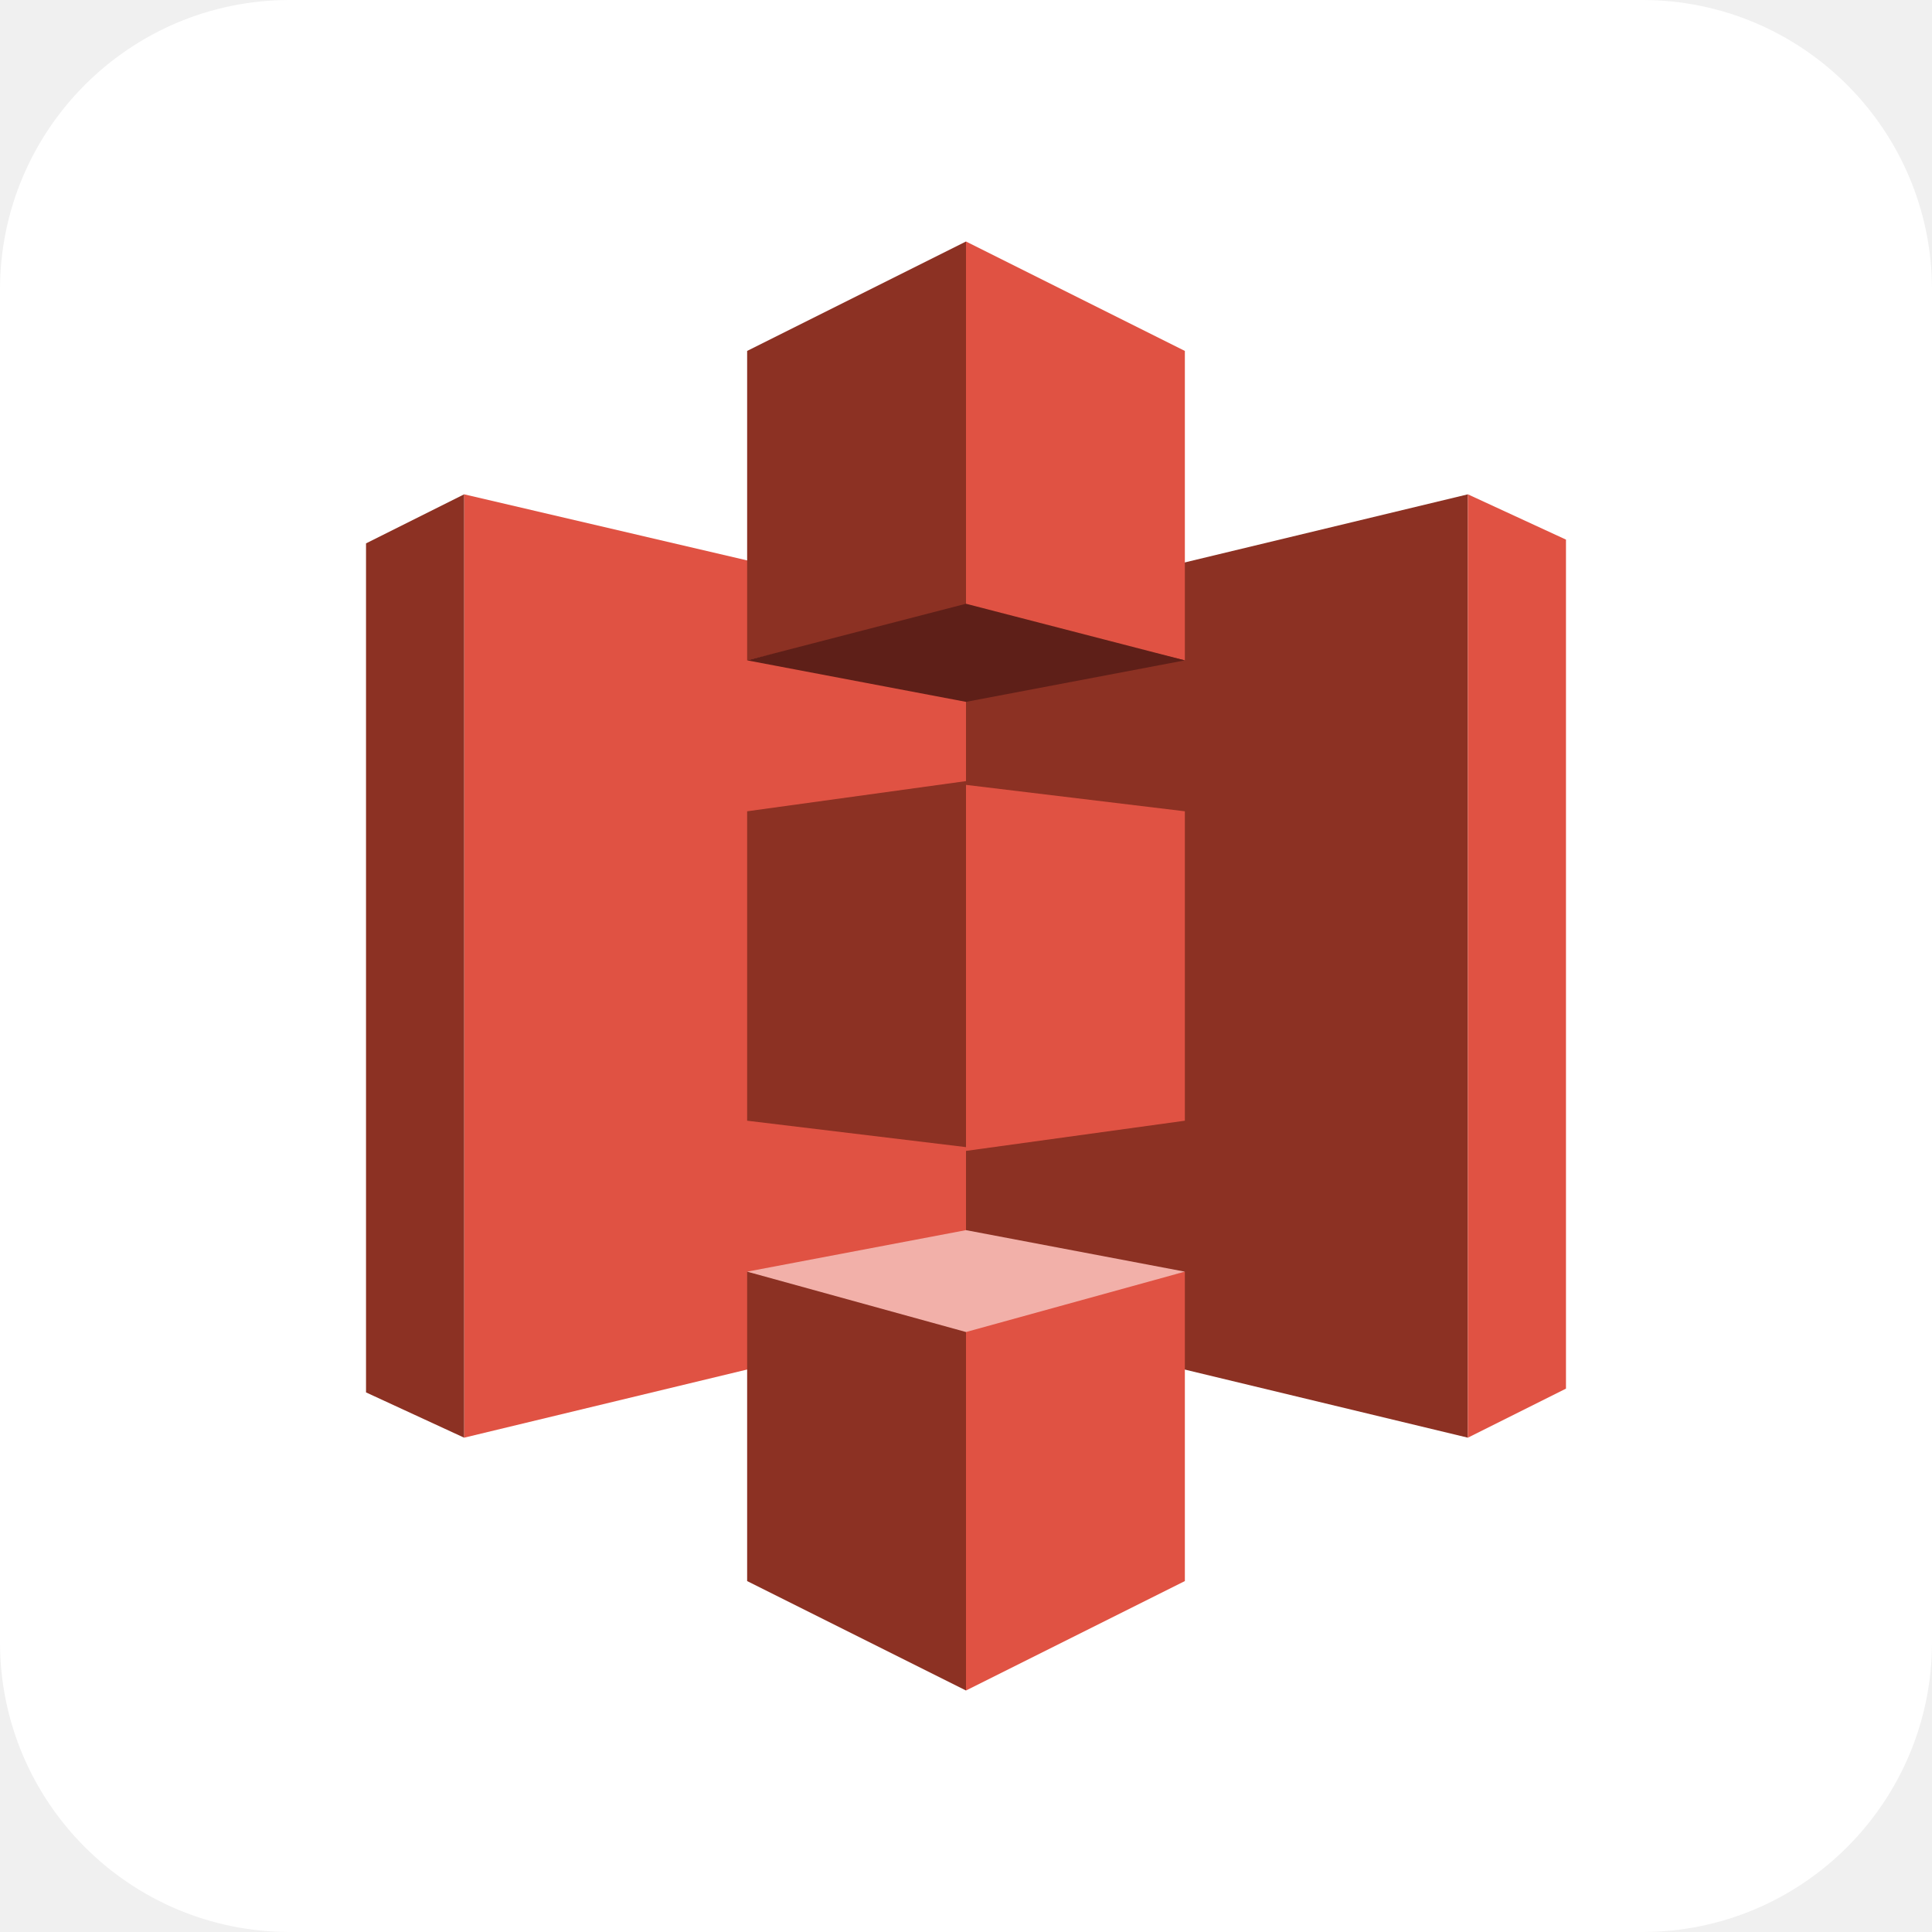
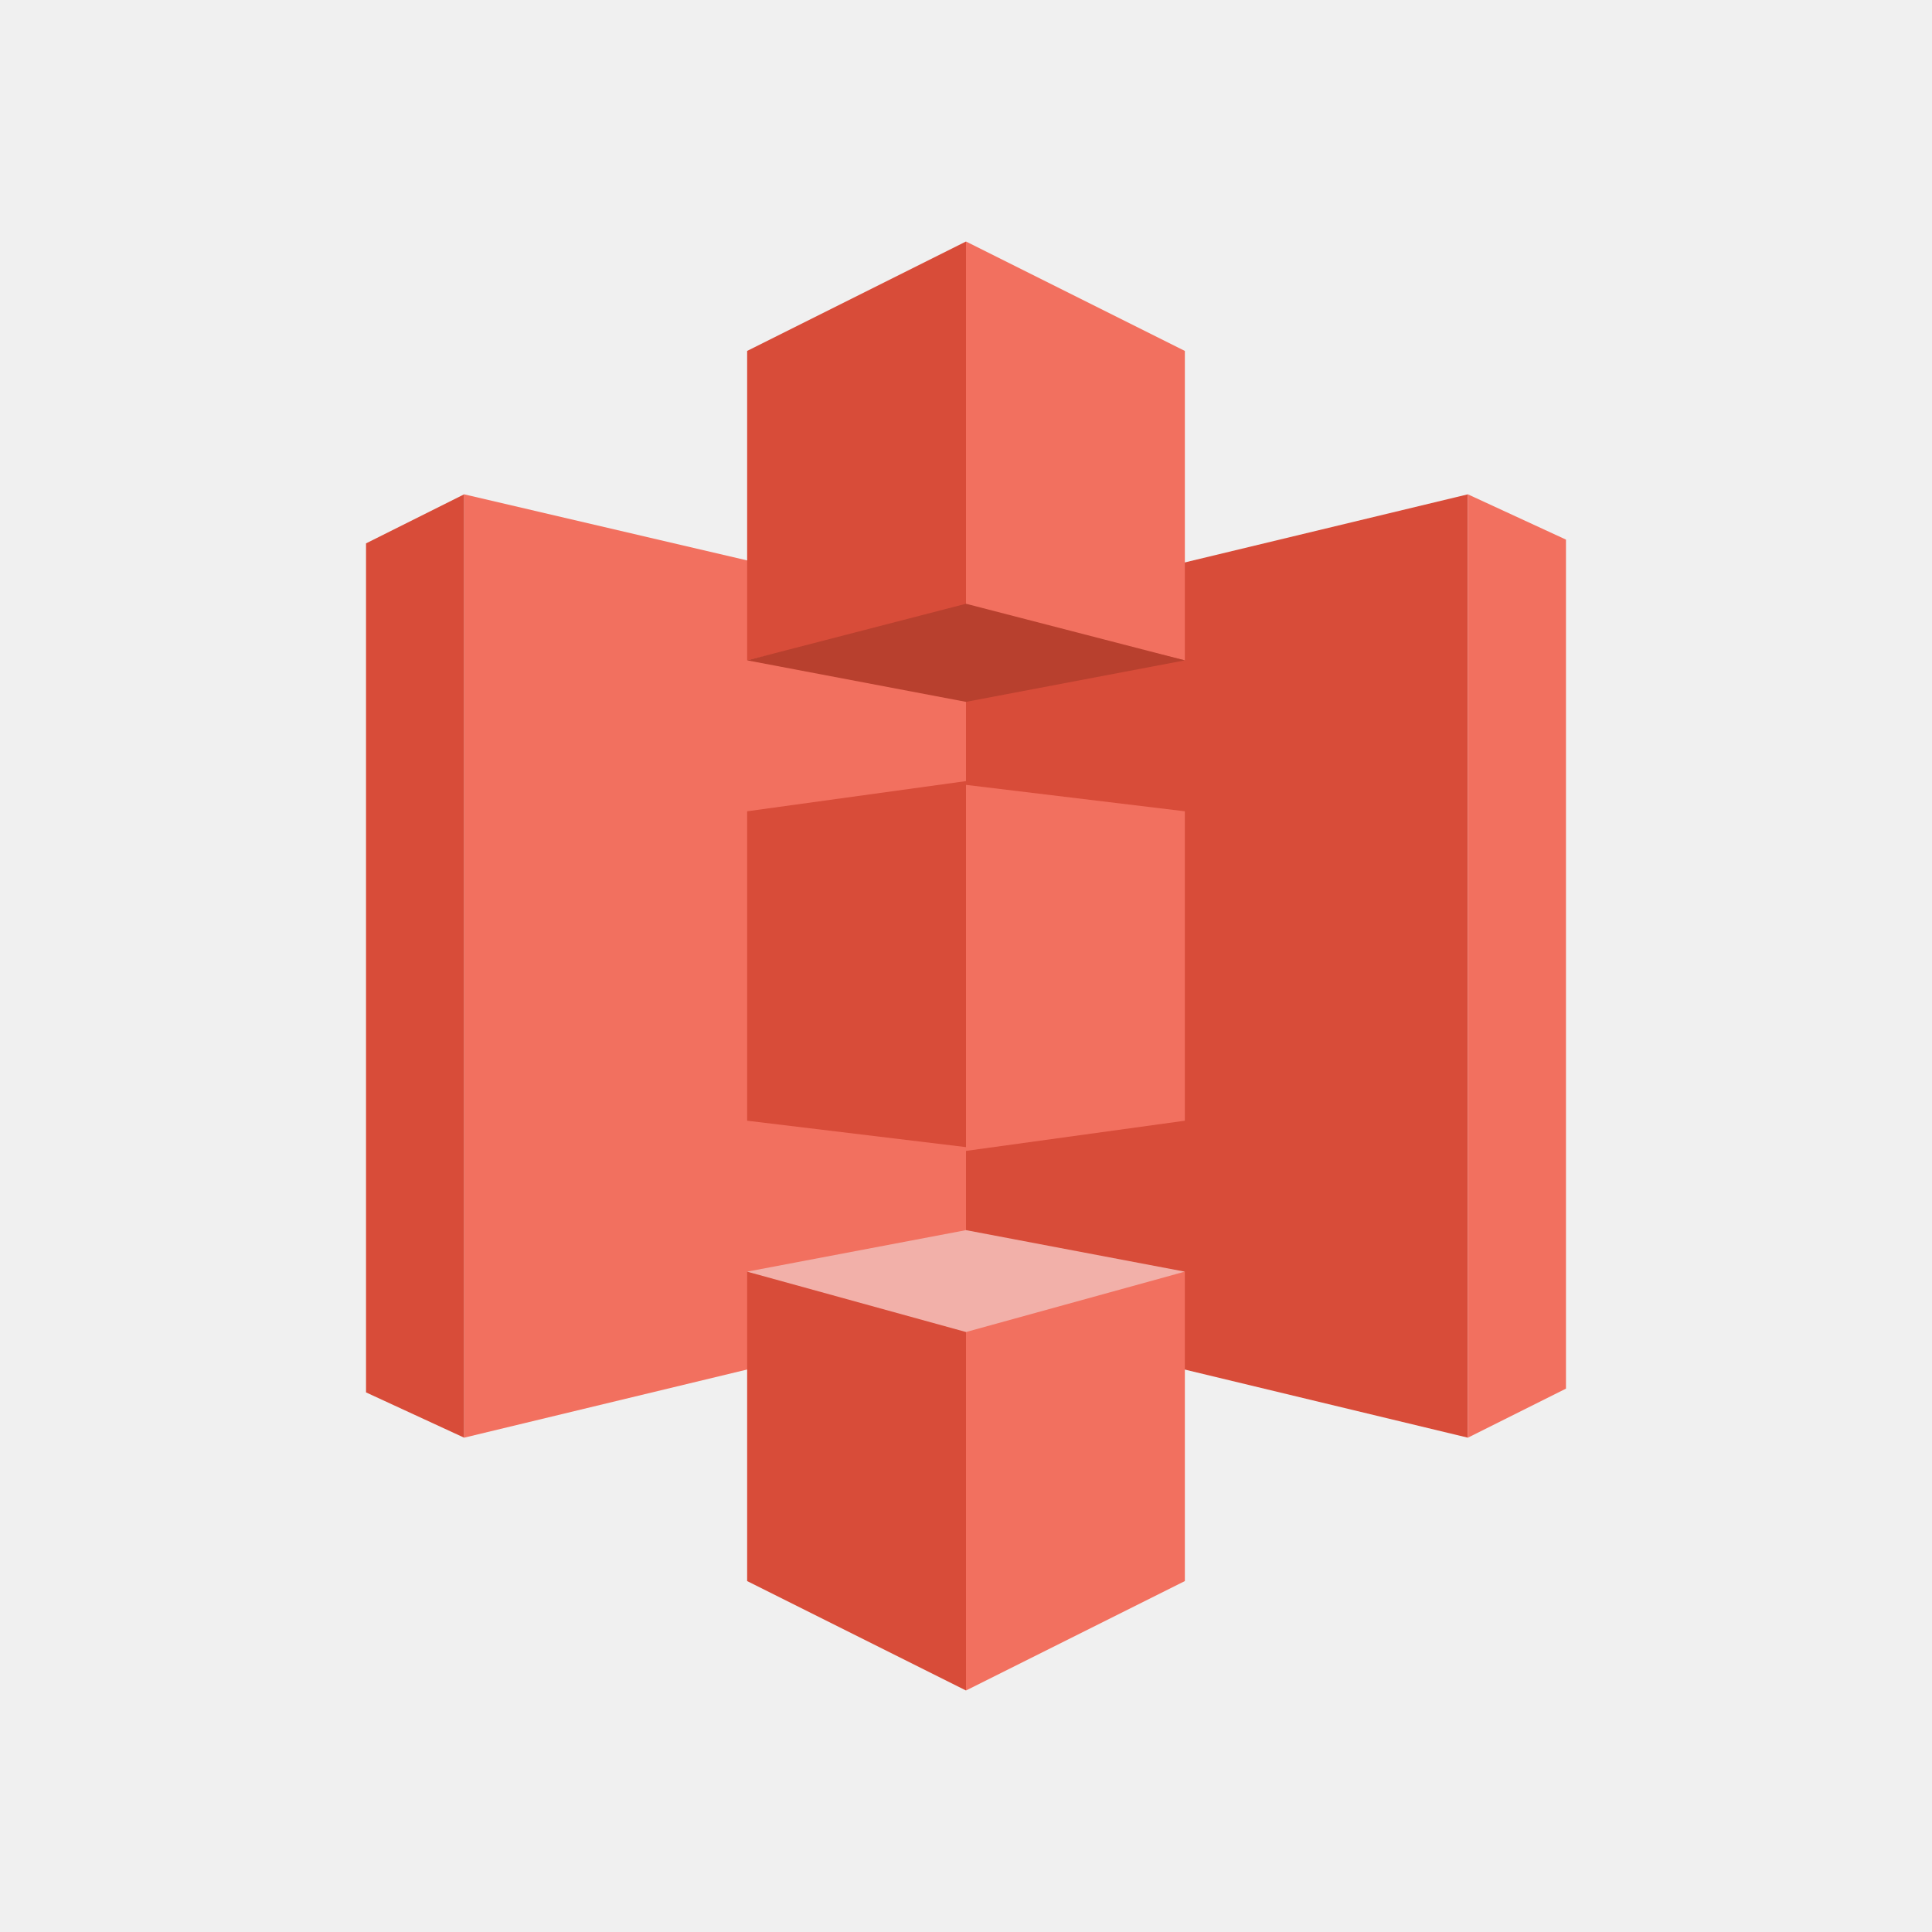
<svg xmlns="http://www.w3.org/2000/svg" xmlns:xlink="http://www.w3.org/1999/xlink" aria-label="Amazon Simple Storage Service" role="img" viewBox="0 0 512 512">
-   <rect width="512" height="512" rx="15%" fill="#ffffff" />
-   <path fill="#e05243" d="M260 348l-137 33V131l137 32z" />
-   <path fill="#8c3123" d="M256 349l133 32V131l-133 32v186" />
-   <g fill="#e05243">
+   <path fill="#f2705f" d="M260 348l-137 33V131l137 32z" />
+   <path fill="#d84c39" d="M256 349l133 32V131l-133 32v186" />
+   <g fill="#f2705f">
    <path id="a" d="M256 64v97l58 14V93zm133 67v250l26-13V143zm-133 77v97l58-8v-82zm58 129l-58 14v97l58-29z" />
  </g>
-   <use fill="#8c3123" transform="rotate(180 256 256)" xlink:href="#a" />
-   <path fill="#5e1f18" d="M314 175l-58 11-58-11 58-15 58 15" />
+   <use fill="#d84c39" transform="rotate(180 256 256)" xlink:href="#a" />
+   <path fill="#b8402e" d="M314 175l-58 11-58-11 58-15 58 15" />
  <path fill="#f2b0a9" d="M314 337l-58-11-58 11 58 16 58-16" />
</svg>
